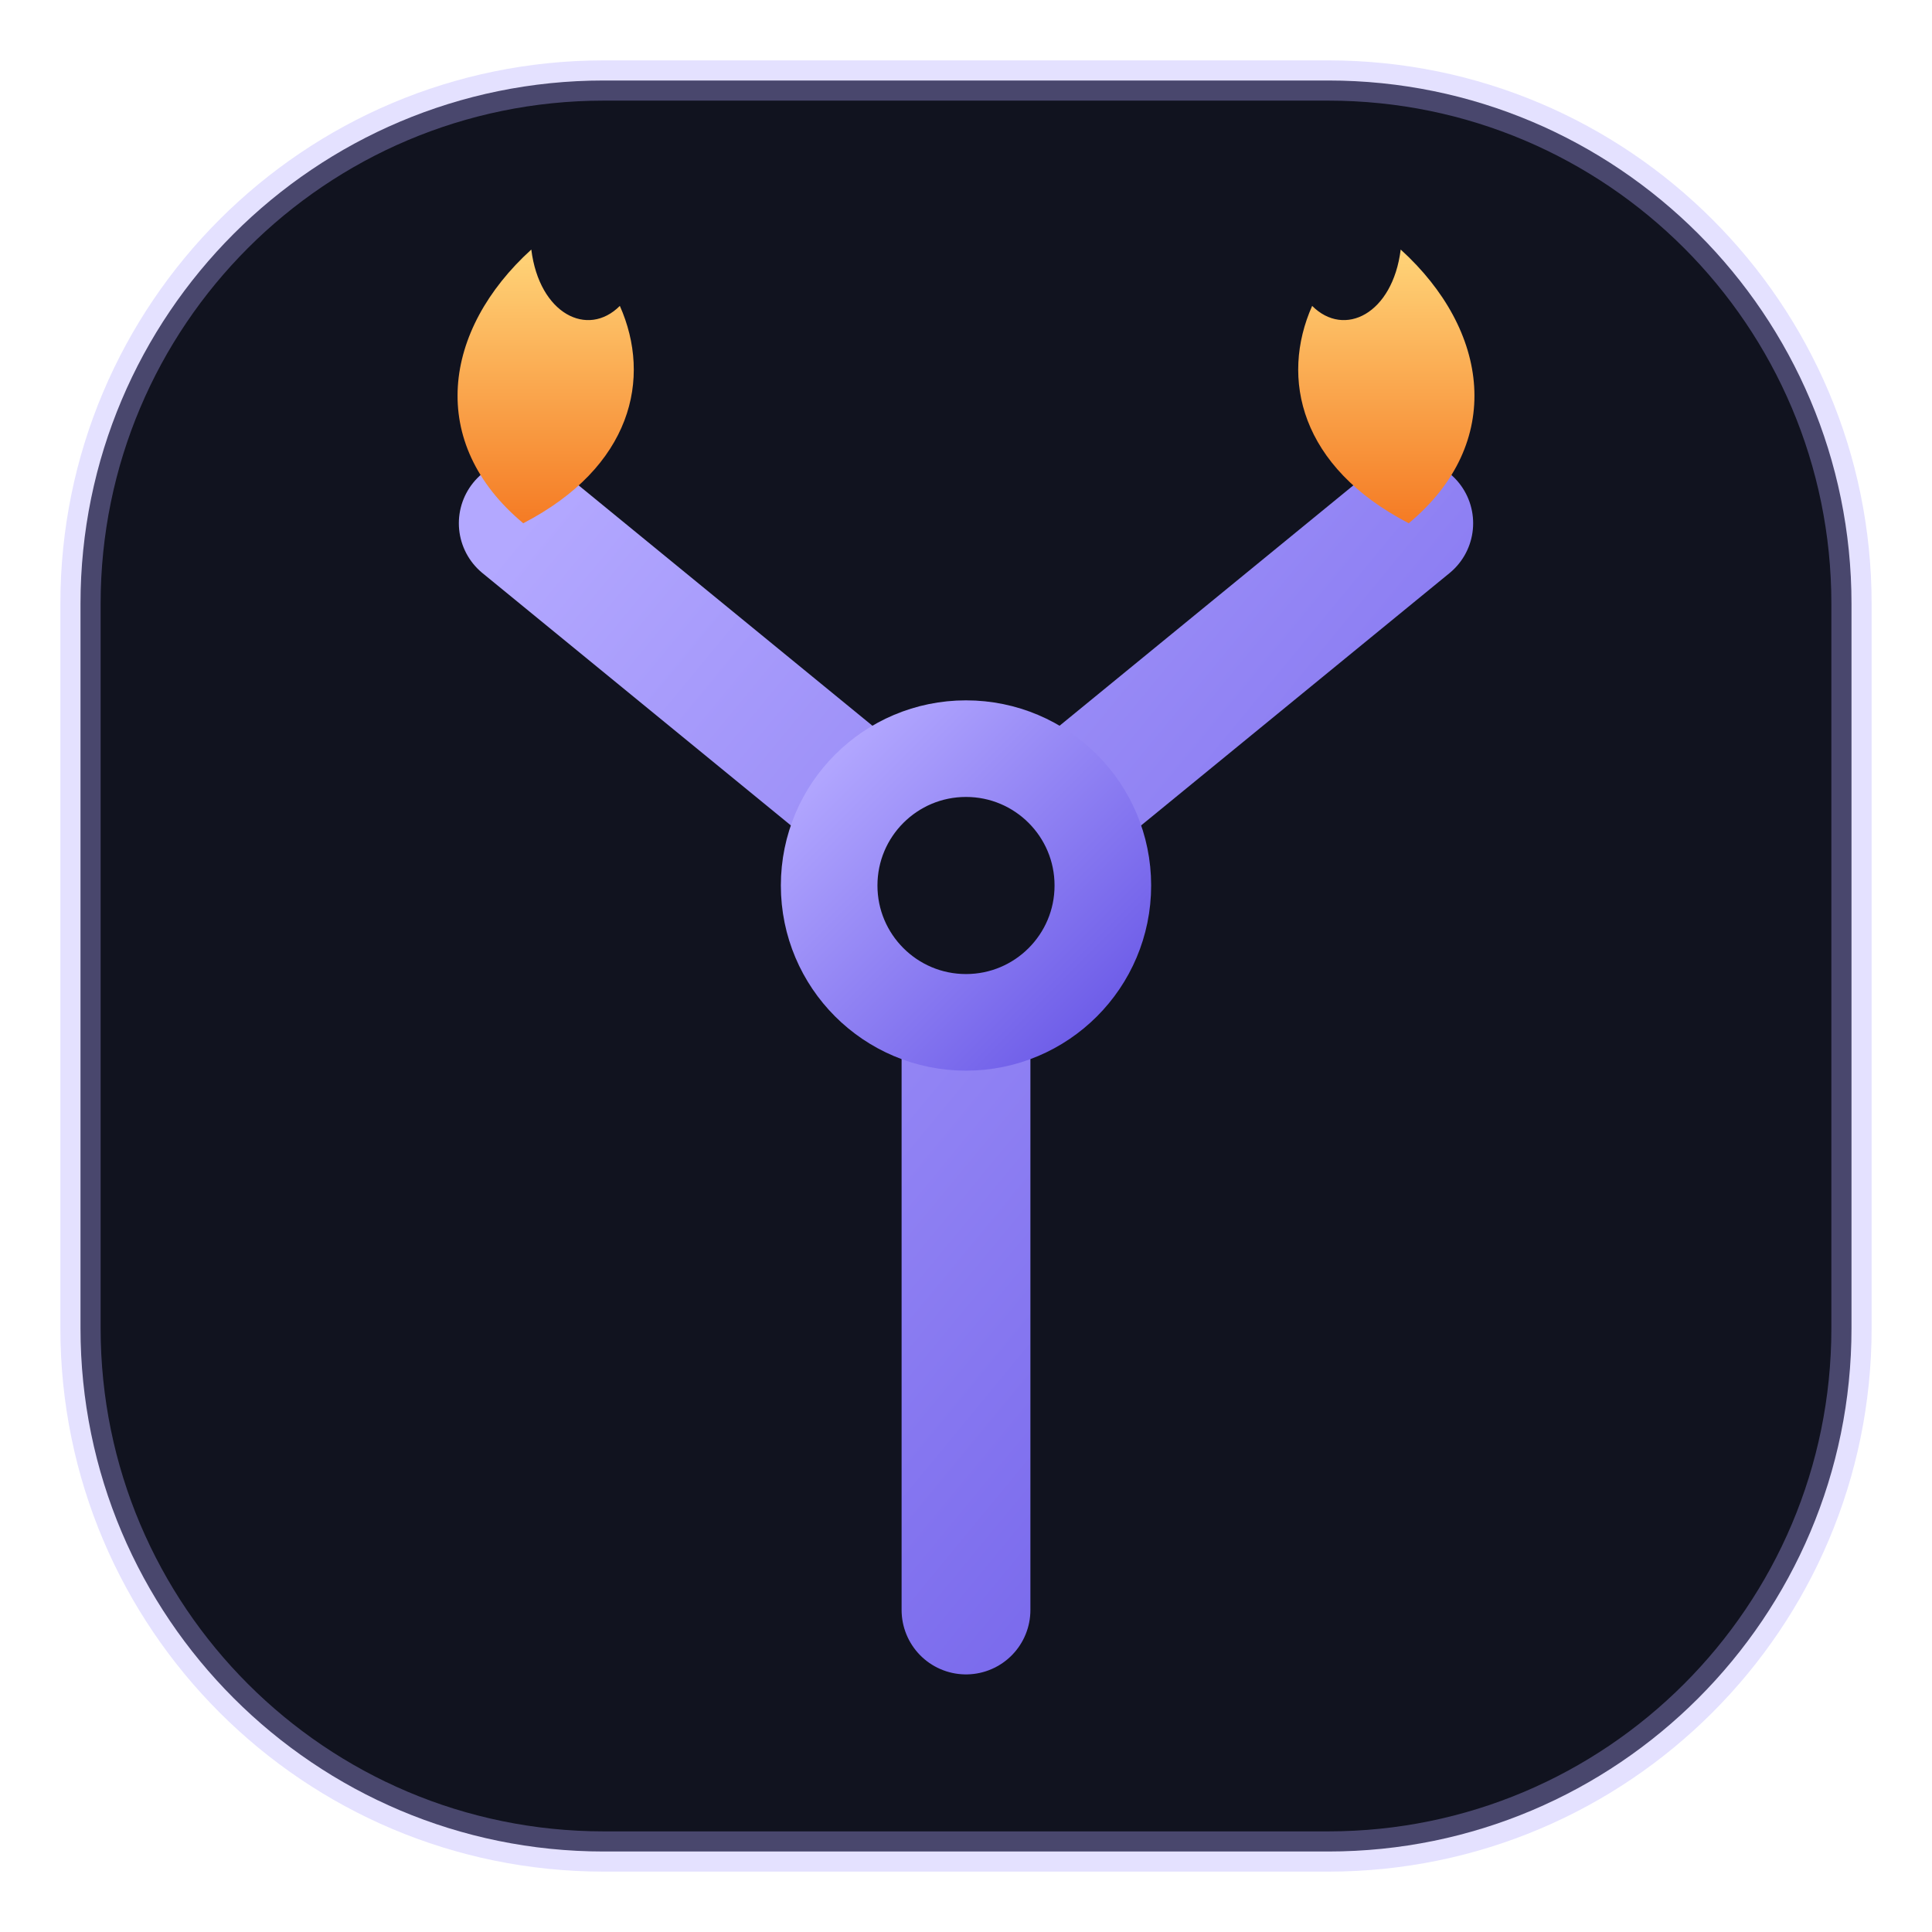
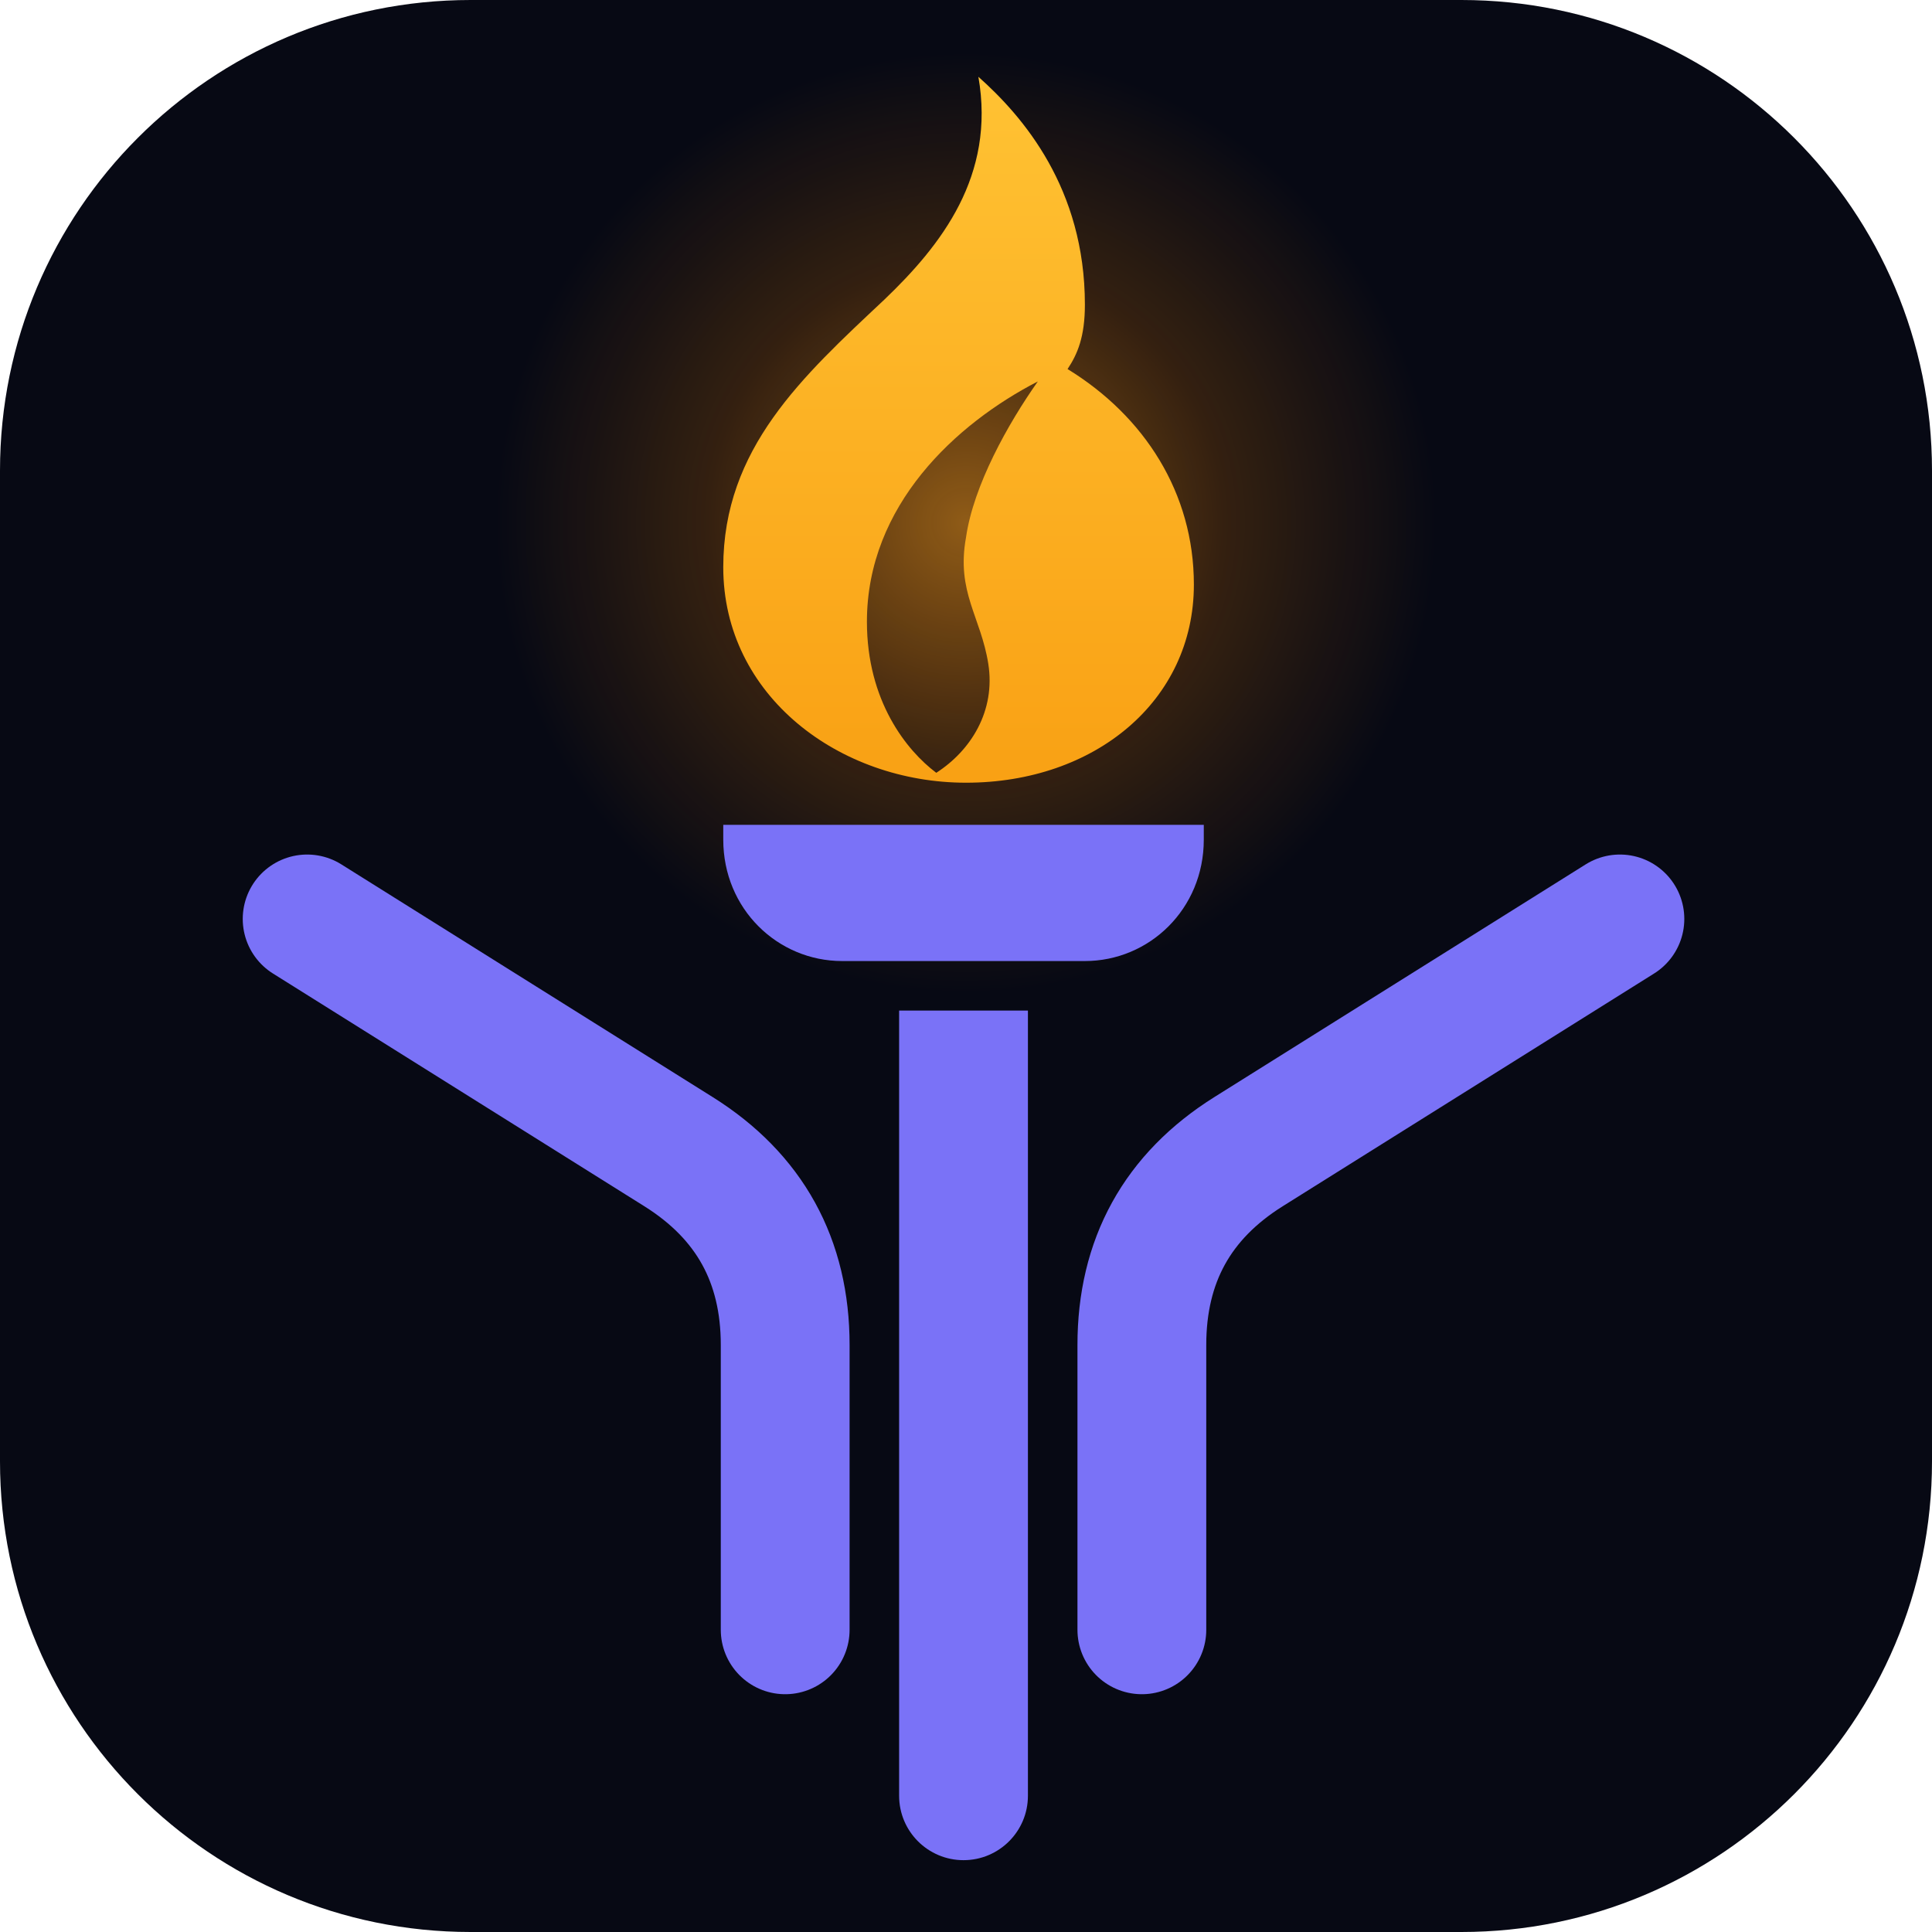
- <svg xmlns="http://www.w3.org/2000/svg" viewBox="0 0 48 48" fill="none">
+ <svg xmlns="http://www.w3.org/2000/svg" viewBox="238 229 780 780">
  <defs>
+     <radialGradient id="g" cx="628" cy="440" r="190" gradientUnits="userSpaceOnUse">
+       <stop offset="0" stop-color="#ff9f1a" stop-opacity=".55" />
+       <stop offset=".55" stop-color="#ff8a00" stop-opacity=".18" />
+       <stop offset="1" stop-color="#ff8a00" stop-opacity="0" />
+     </radialGradient>
    <linearGradient id="f" x1="0" y1="0" x2="0" y2="1">
-       <stop offset="0" stop-color="#ffd479" />
-       <stop offset="1" stop-color="#f57b24" />
-     </linearGradient>
-     <linearGradient id="r" x1="0" y1="0" x2="1" y2="1">
-       <stop offset="0" stop-color="#b3a8ff" />
-       <stop offset="1" stop-color="#6d5ce8" />
+       <stop offset="0" stop-color="#ffc233" />
+       <stop offset="1" stop-color="#f9a114" />
    </linearGradient>
  </defs>
-   <rect x="2" y="2" width="44" height="44" rx="13" fill="#11131f" stroke="rgba(179,168,255,.35)" />
-   <path d="M24 40V22M24 22 13 13M24 22l11-9" stroke="url(#r)" stroke-width="3.2" stroke-linecap="round" />
-   <circle cx="24" cy="22" r="3.4" fill="#11131f" stroke="url(#r)" stroke-width="2.4" />
-   <path d="M13 13c-2.4-2-2-4.8.2-6.8.2 1.6 1.4 2.2 2.2 1.4.8 1.8.3 4-2.4 5.4z" fill="url(#f)" />
-   <path d="M35 13c2.4-2 2-4.8-.2-6.8-.2 1.6-1.4 2.2-2.2 1.4-.8 1.8-.3 4 2.4 5.4z" fill="url(#f)" />
+   <rect x="238" y="229" width="780" height="780" rx="190" fill="#070914" />
+   <circle cx="628" cy="440" r="190" fill="url(#g)" />
+   <path fill="url(#f)" fill-rule="evenodd" d="M633 260C651 276 676 305 676 352C676 365 673 372 669 378C700 397 720 428 720 465C720 512 680 545 628 545C577 545 530 510 530 458C530 410 562 381 595 350C618 328 640 300 633 260ZM657 383C624 400 588 433 588 480C588 512 604 532 616 541C630 532 640 516 637 497C634 478 624 468 628 446C631 425 645 400 657 383Z" />
+   <g fill="#7a72f7">
+     <path d="M530 562H724V568C724 596 702 617 676 617H578C552 617 530 596 530 568Z" />
+     <path d="M601 637H653V954A26 26 0 0 1 601 954Z" />
+   </g>
+   <path d="M362 600L512 694Q555 721 555 772V887M892 600L742 694Q699 721 699 772V887" fill="none" stroke="#7a72f7" stroke-width="52" stroke-linecap="round" stroke-linejoin="round" />
</svg>
